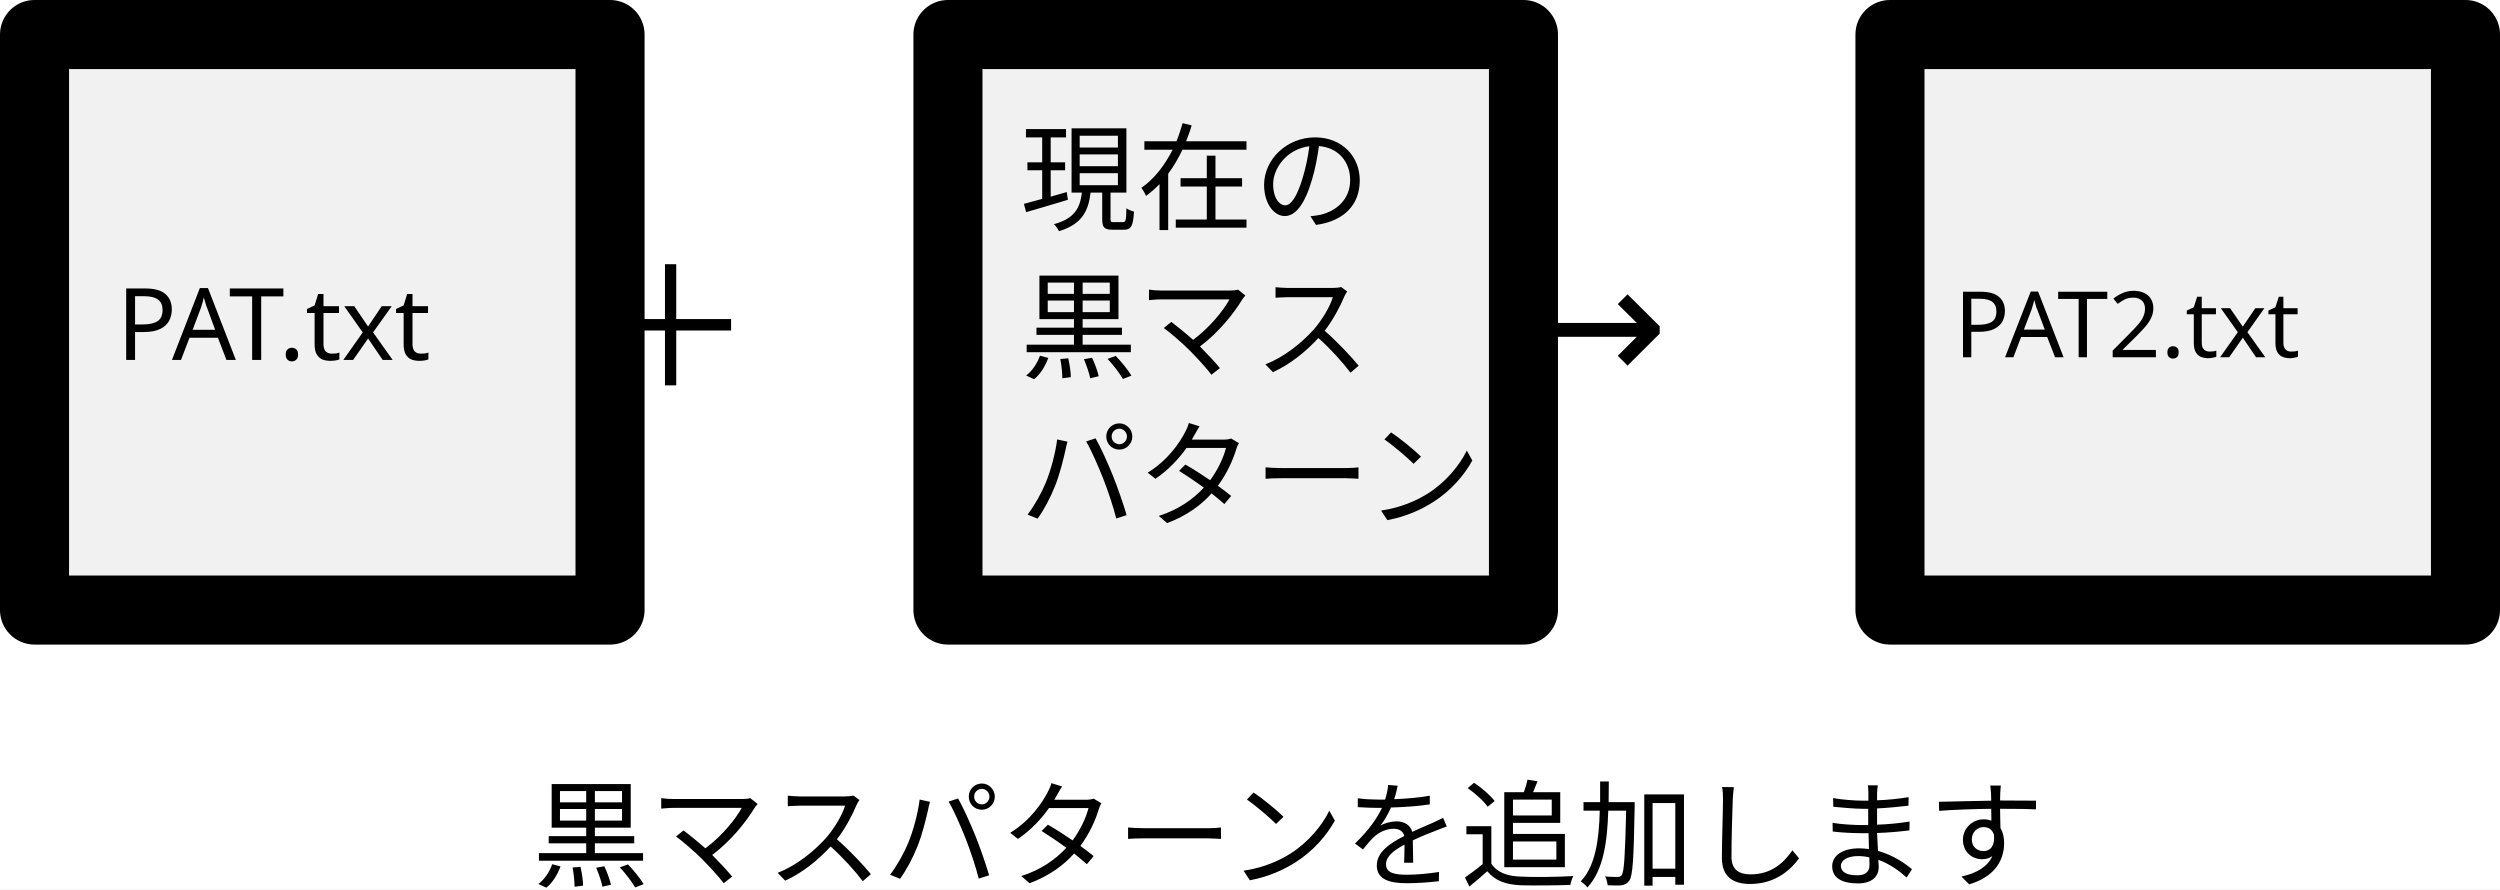
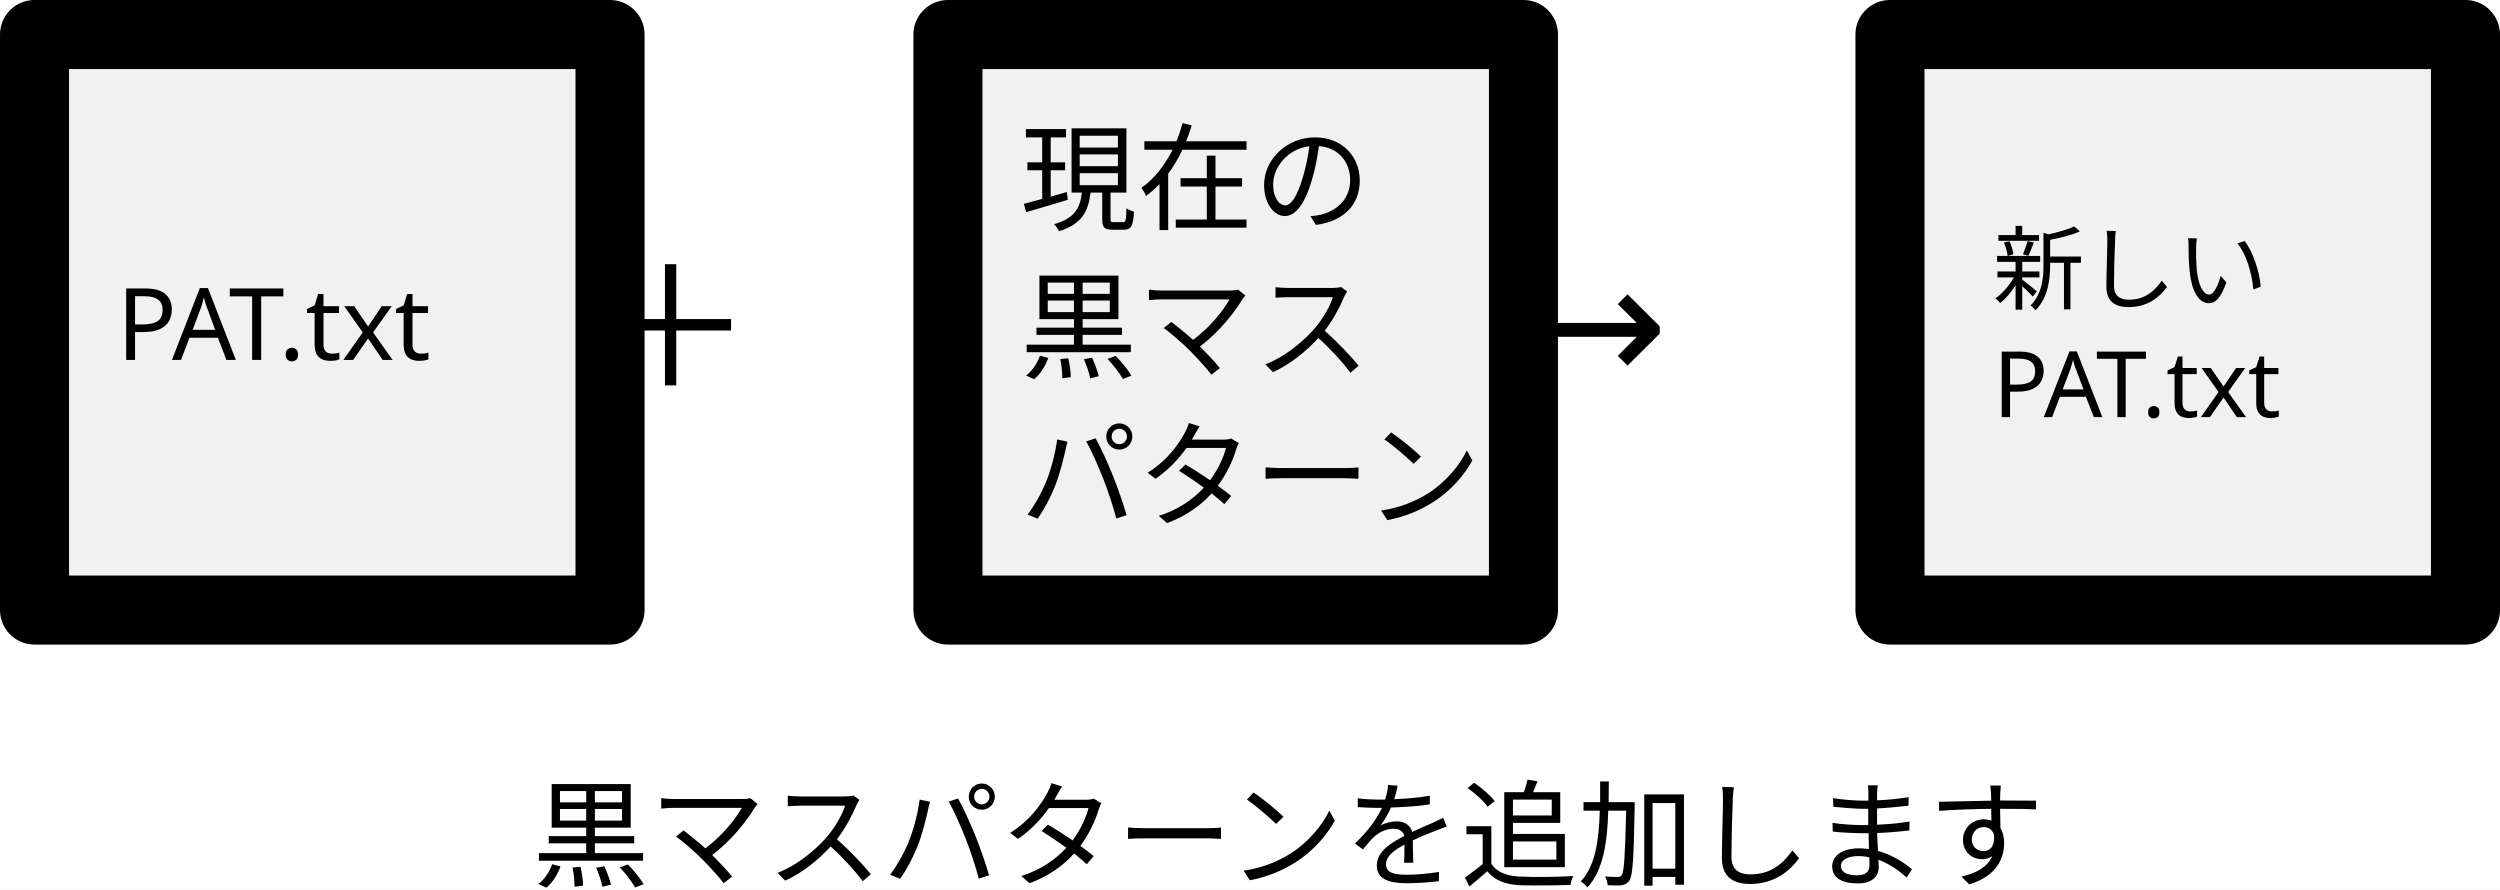
<svg xmlns="http://www.w3.org/2000/svg" width="211.507mm" height="75.257mm" viewBox="0 0 211.507 75.257" version="1.1" id="svg1">
  <defs id="defs1" />
  <g id="layer1" transform="translate(27.2662,-60.14693)">
    <rect style="fill:#ffffff;fill-opacity:1;stroke:none;stroke-width:3;stroke-linecap:round;stroke-linejoin:round;paint-order:fill markers stroke" id="rect2" width="211.507" height="75.257" x="-27.266" y="60.147" />
    <rect style="fill:#f1f1f1;fill-opacity:1;stroke:#000000;stroke-width:5.843;stroke-linecap:round;stroke-linejoin:round;stroke-dasharray:none;stroke-opacity:1;paint-order:fill markers stroke" id="rect1" width="48.69" height="48.69" x="-24.345" y="63.068" />
    <text xml:space="preserve" style="font-size:8.467px;line-height:1.25;font-family:sans-serif;letter-spacing:0px;word-spacing:0px;stroke-width:0.265" x="-17.419" y="90.596" id="text1">
      <tspan id="tspan1" style="font-style:normal;font-variant:normal;font-weight:normal;font-stretch:normal;font-size:8.467px;font-family:'BIZ UDPゴシック';-inkscape-font-specification:'BIZ UDPゴシック';stroke-width:0.265" x="-17.419" y="90.596">PAT.txt</tspan>
    </text>
    <rect style="fill:#f1f1f1;fill-opacity:1;stroke:#000000;stroke-width:5.843;stroke-linecap:round;stroke-linejoin:round;stroke-dasharray:none;stroke-opacity:1;paint-order:fill markers stroke" id="rect1-7" width="48.69" height="48.69" x="132.63" y="63.068" />
-     <text xml:space="preserve" style="font-style:normal;font-variant:normal;font-weight:normal;font-stretch:normal;font-size:7.761px;line-height:1.25;font-family:'BIZ UDPゴシック';-inkscape-font-specification:'BIZ UDPゴシック';letter-spacing:0px;word-spacing:0px;stroke-width:0.265" x="138.059" y="90.375" id="text1-6">
-       <tspan id="tspan1-1" style="font-style:normal;font-variant:normal;font-weight:normal;font-stretch:normal;font-size:7.761px;font-family:'BIZ UDPゴシック';-inkscape-font-specification:'BIZ UDPゴシック';stroke-width:0.265" x="138.059" y="90.375">PAT2.txt</tspan>
+     <text xml:space="preserve" style="font-style:normal;font-variant:normal;font-weight:normal;font-stretch:normal;font-size:7.761px;line-height:1.25;font-family:'BIZ UDPゴシック';-inkscape-font-specification:'BIZ UDPゴシック';letter-spacing:0px;word-spacing:0px;stroke-width:0.265" x="141.337" y="85.736" id="text1-6">
+       <tspan id="tspan1-1" style="font-style:normal;font-variant:normal;font-weight:normal;font-stretch:normal;font-size:7.761px;font-family:'BIZ UDPゴシック';-inkscape-font-specification:'BIZ UDPゴシック';stroke-width:0.265" x="141.337" y="85.736">新しい</tspan>
+       <tspan style="font-style:normal;font-variant:normal;font-weight:normal;font-stretch:normal;font-size:7.761px;font-family:'BIZ UDPゴシック';-inkscape-font-specification:'BIZ UDPゴシック';stroke-width:0.265" x="141.337" y="95.438" id="tspan4">PAT.txt</tspan>
    </text>
    <rect style="fill:#f1f1f1;fill-opacity:1;stroke:#000000;stroke-width:5.843;stroke-linecap:round;stroke-linejoin:round;stroke-dasharray:none;stroke-opacity:1;paint-order:fill markers stroke" id="rect1-7-0" width="48.69" height="48.69" x="52.933" y="63.068" />
    <text xml:space="preserve" style="font-size:9.878px;line-height:1.25;font-family:sans-serif;letter-spacing:0px;word-spacing:0px;stroke-width:0.265" x="59.047" y="78.864" id="text1-6-8">
      <tspan id="tspan1-1-0" style="font-style:normal;font-variant:normal;font-weight:normal;font-stretch:normal;font-size:9.878px;font-family:'BIZ UDPゴシック';-inkscape-font-specification:'BIZ UDPゴシック';stroke-width:0.265" x="59.047" y="78.864">現在の</tspan>
      <tspan style="font-style:normal;font-variant:normal;font-weight:normal;font-stretch:normal;font-size:9.878px;font-family:'BIZ UDPゴシック';-inkscape-font-specification:'BIZ UDPゴシック';stroke-width:0.265" x="59.047" y="91.414" id="tspan2">黒マス</tspan>
      <tspan style="font-style:normal;font-variant:normal;font-weight:normal;font-stretch:normal;font-size:9.878px;font-family:'BIZ UDPゴシック';-inkscape-font-specification:'BIZ UDPゴシック';stroke-width:0.265" x="59.047" y="103.964" id="tspan3">パターン</tspan>
    </text>
    <text xml:space="preserve" style="font-size:9.878px;line-height:1.25;font-family:sans-serif;letter-spacing:0px;word-spacing:0px;stroke-width:0.265" x="17.783" y="134.434" id="text1-6-8-2">
      <tspan style="font-style:normal;font-variant:normal;font-weight:normal;font-stretch:normal;font-size:9.878px;font-family:'BIZ UDPゴシック';-inkscape-font-specification:'BIZ UDPゴシック';stroke-width:0.265" x="17.783" y="134.434" id="tspan3-8">黒マスパターンを追加します</tspan>
    </text>
    <text xml:space="preserve" style="font-size:14.111px;line-height:1.25;font-family:sans-serif;letter-spacing:0px;word-spacing:0px;stroke-width:0.265" x="38.642" y="92.925" id="text5">
      <tspan id="tspan5" style="font-style:normal;font-variant:normal;font-weight:normal;font-stretch:normal;font-size:14.111px;font-family:'BIZ UDPゴシック';-inkscape-font-specification:'BIZ UDPゴシック';text-align:center;text-anchor:middle;stroke-width:0.265" x="38.642" y="92.925">＋</tspan>
    </text>
    <text xml:space="preserve" style="font-size:14.111px;line-height:1.25;font-family:sans-serif;letter-spacing:0px;word-spacing:0px;stroke-width:0.265" x="117.092" y="92.484" id="text5-0">
      <tspan id="tspan5-5" style="font-style:normal;font-variant:normal;font-weight:normal;font-stretch:normal;font-size:14.111px;font-family:'BIZ UDPゴシック';-inkscape-font-specification:'BIZ UDPゴシック';text-align:center;text-anchor:middle;stroke-width:0.265" x="117.092" y="92.484">→</tspan>
    </text>
  </g>
</svg>
